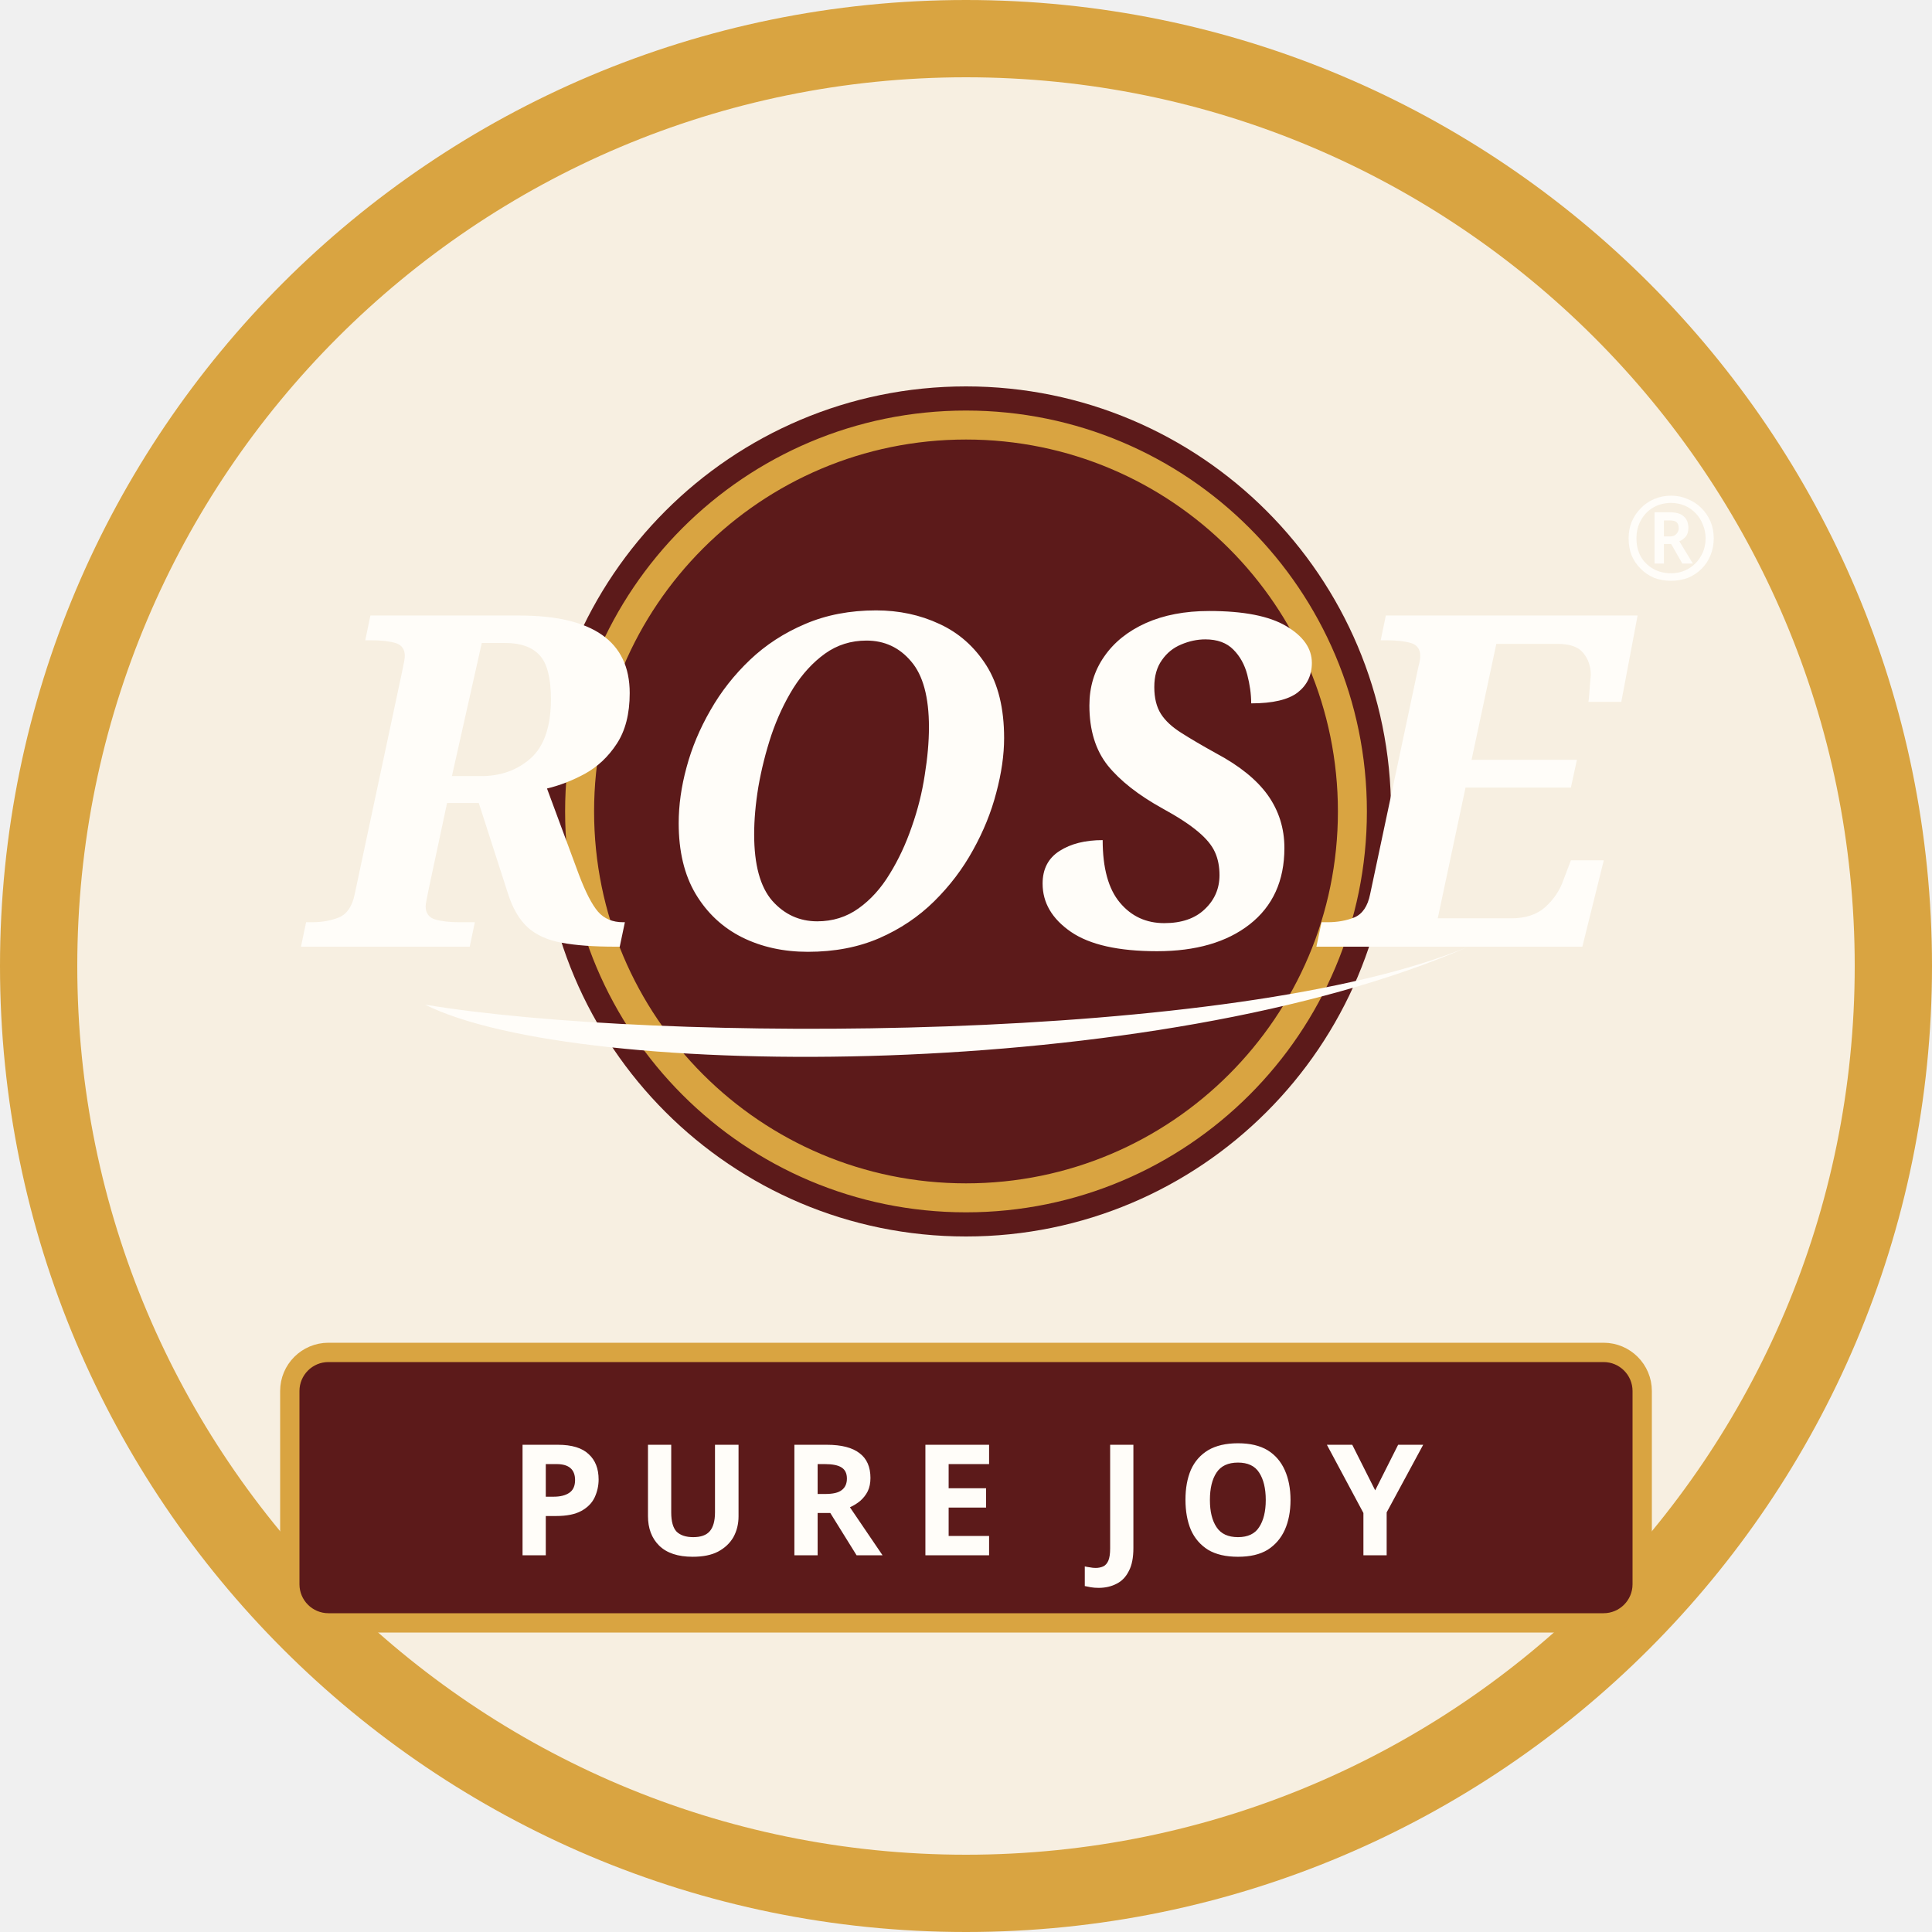
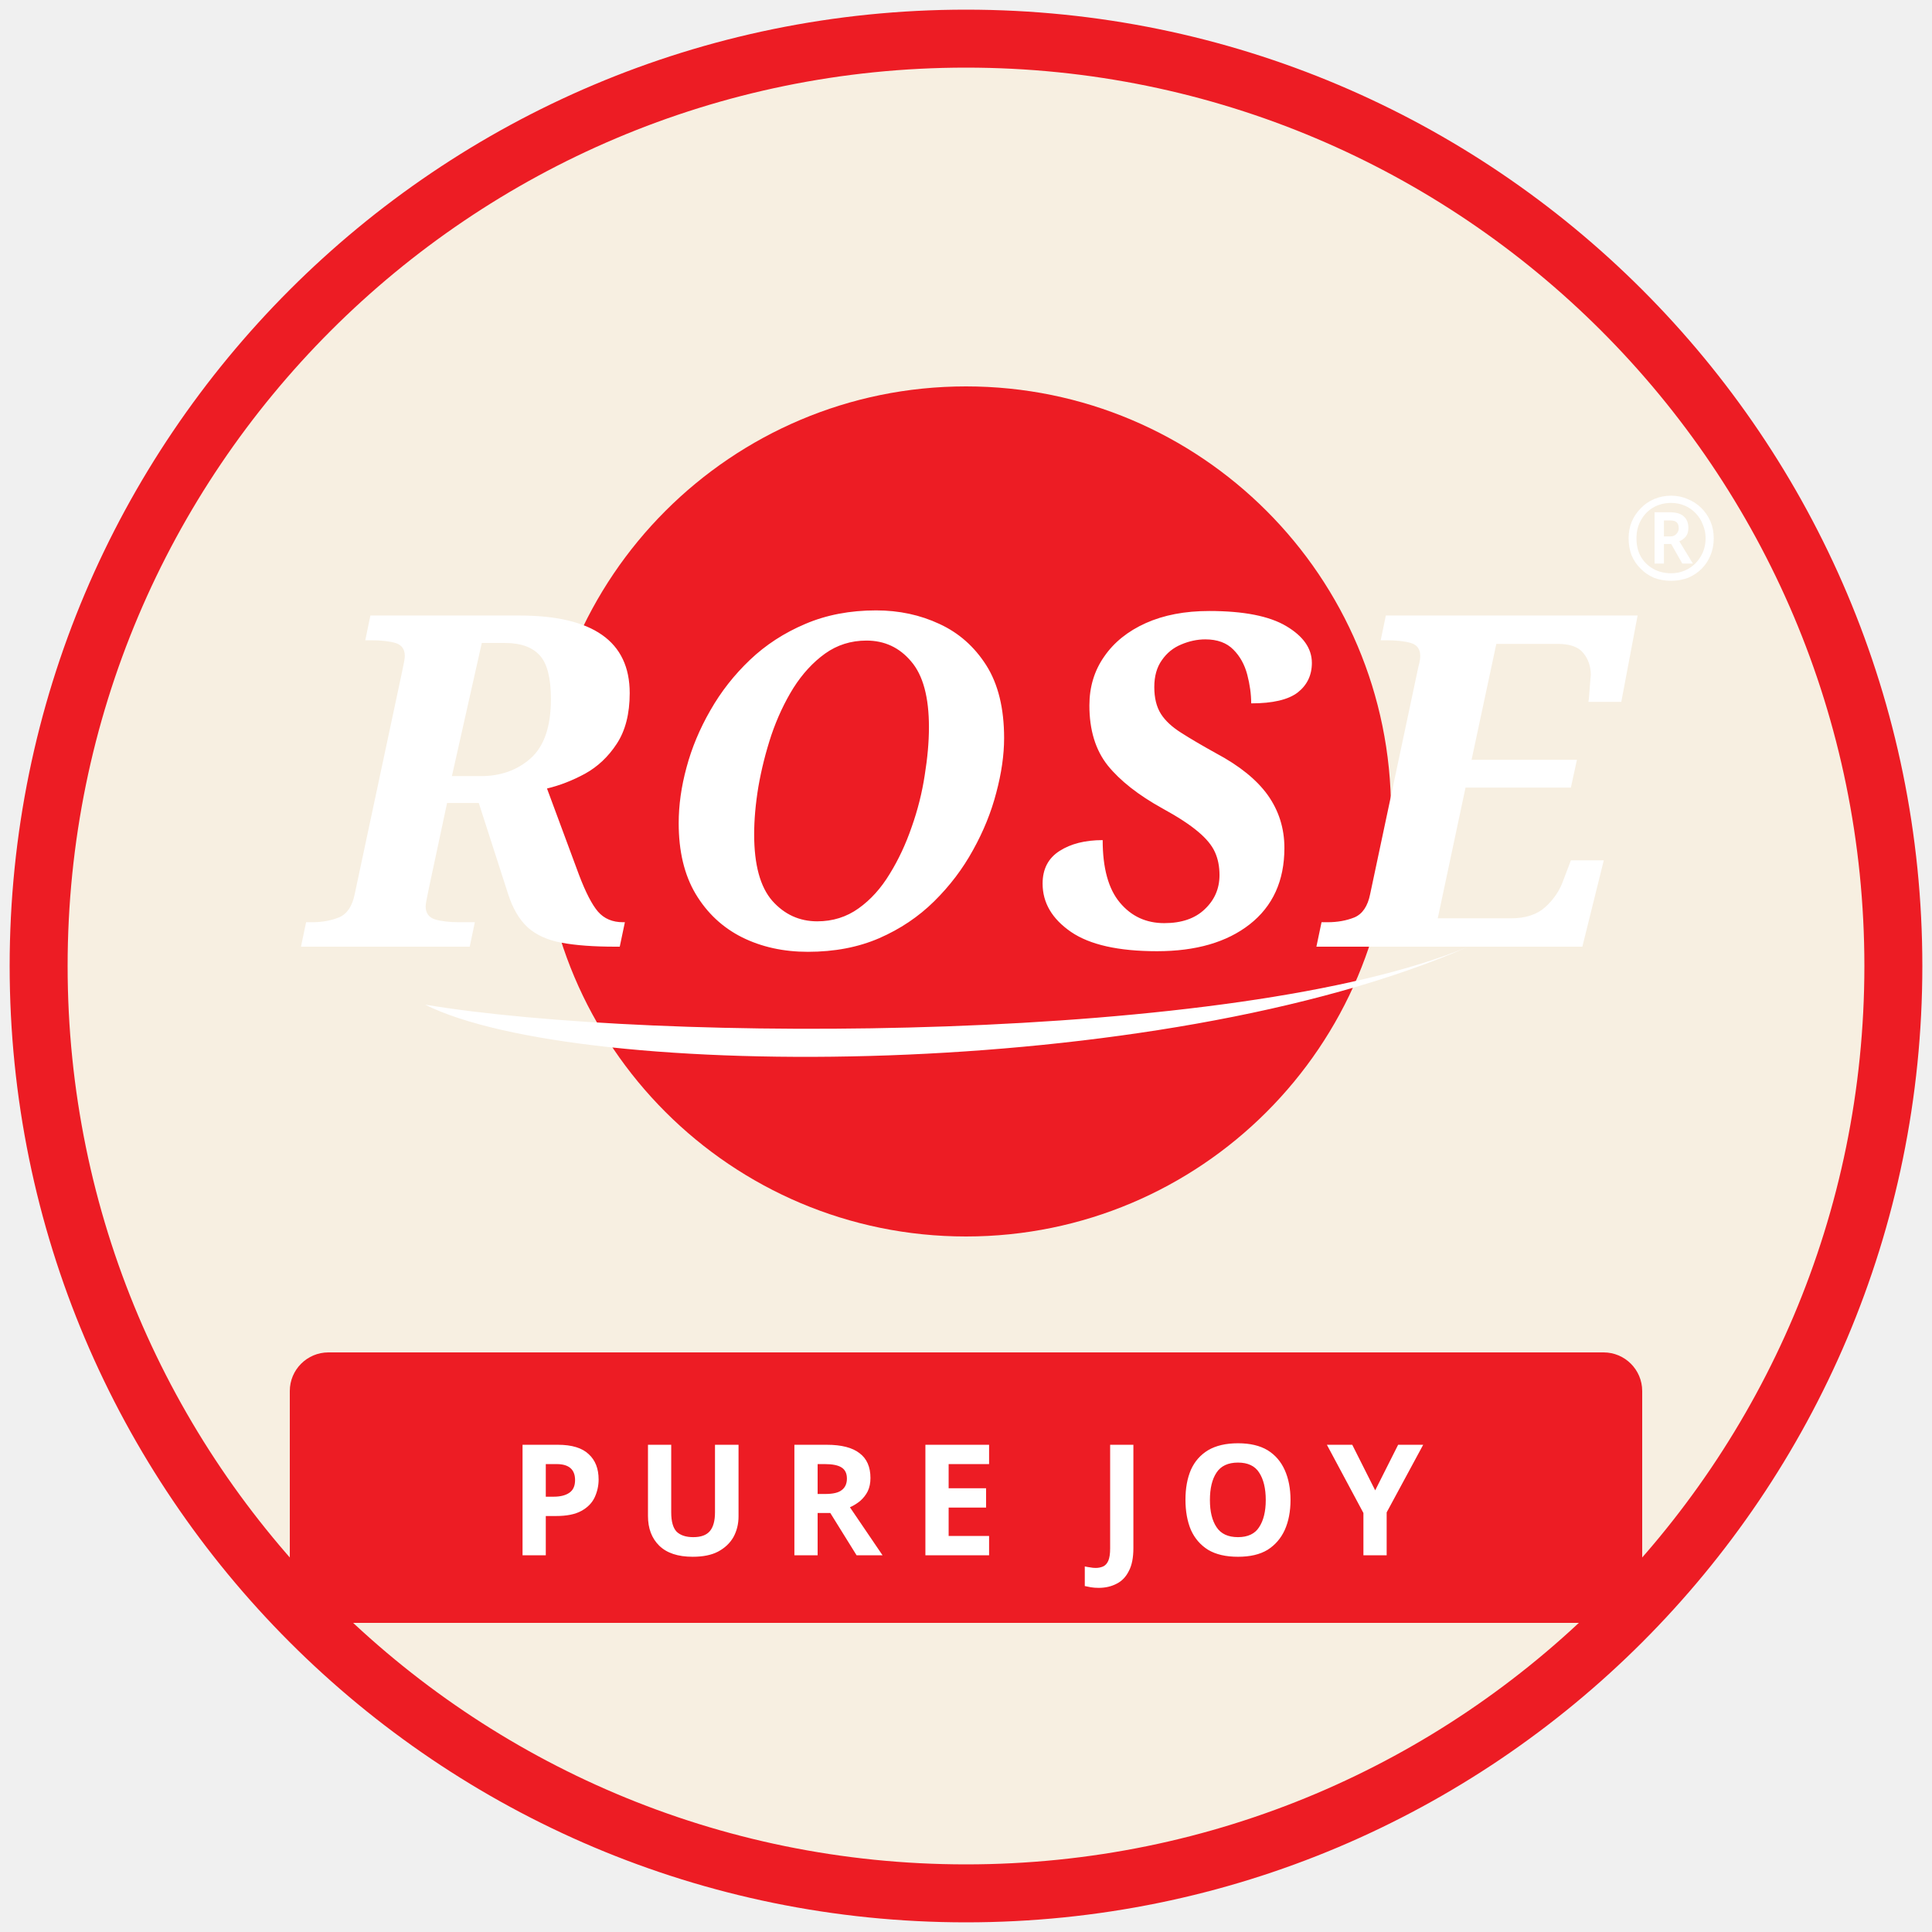
<svg xmlns="http://www.w3.org/2000/svg" viewBox="0 0 100 100" width="100" height="100">
-   <circle cx="50" cy="50" r="48" fill="#F7EFE1" stroke="#D9A441" stroke-width="4" />
-   <ellipse cx="50" cy="42" r="40" ry="22" fill="#5C1A1A" />
-   <ellipse cx="50" cy="42" r="38" ry="20" stroke="#D9A441" stroke-width="1.5" fill="none" />
-   <text x="50" y="49" font-family="'Playfair Display', Georgia, serif" font-size="24" font-weight="900" font-style="italic" fill="#FFFDF9" text-anchor="middle" letter-spacing="1">ROSE</text>
-   <path d="M 22 52 C 30 56, 60 56, 76 49 C 64 54, 34 54, 22 52 Z" fill="#FFFDF9" />
-   <text x="84" y="30" font-family="sans-serif" font-size="6" font-weight="bold" fill="#FFFDF9">®</text>
-   <rect x="15" y="70" width="70" height="14" rx="2" fill="#5C1A1A" stroke="#D9A441" stroke-width="1" />
-   <text x="50" y="80.5" font-family="sans-serif" font-size="8" font-weight="900" fill="#FFFDF9" text-anchor="middle" letter-spacing="1.5">PURE JOY</text>
+   <circle cx="50" cy="50" r="48" fill="#F7EFE1" stroke="#ED1C24" stroke-width="3" />
+   <ellipse cx="50" cy="42" r="40" ry="22" fill="#ED1C24" />
+   <text x="50" y="49" font-family="'Playfair Display', Georgia, serif" font-size="24" font-weight="900" font-style="italic" fill="#FFFFFF" text-anchor="middle" letter-spacing="1">ROSE</text>
+   <path d="M 22 52 C 30 56, 60 56, 76 49 C 64 54, 34 54, 22 52 Z" fill="#FFFFFF" />
+   <text x="84" y="30" font-family="sans-serif" font-size="6" font-weight="bold" fill="#FFFFFF">®</text>
+   <rect x="15" y="70" width="70" height="14" rx="2" fill="#ED1C24" />
+   <text x="50" y="80.5" font-family="sans-serif" font-size="8" font-weight="900" fill="#FFFFFF" text-anchor="middle" letter-spacing="1.5">PURE JOY</text>
</svg>
